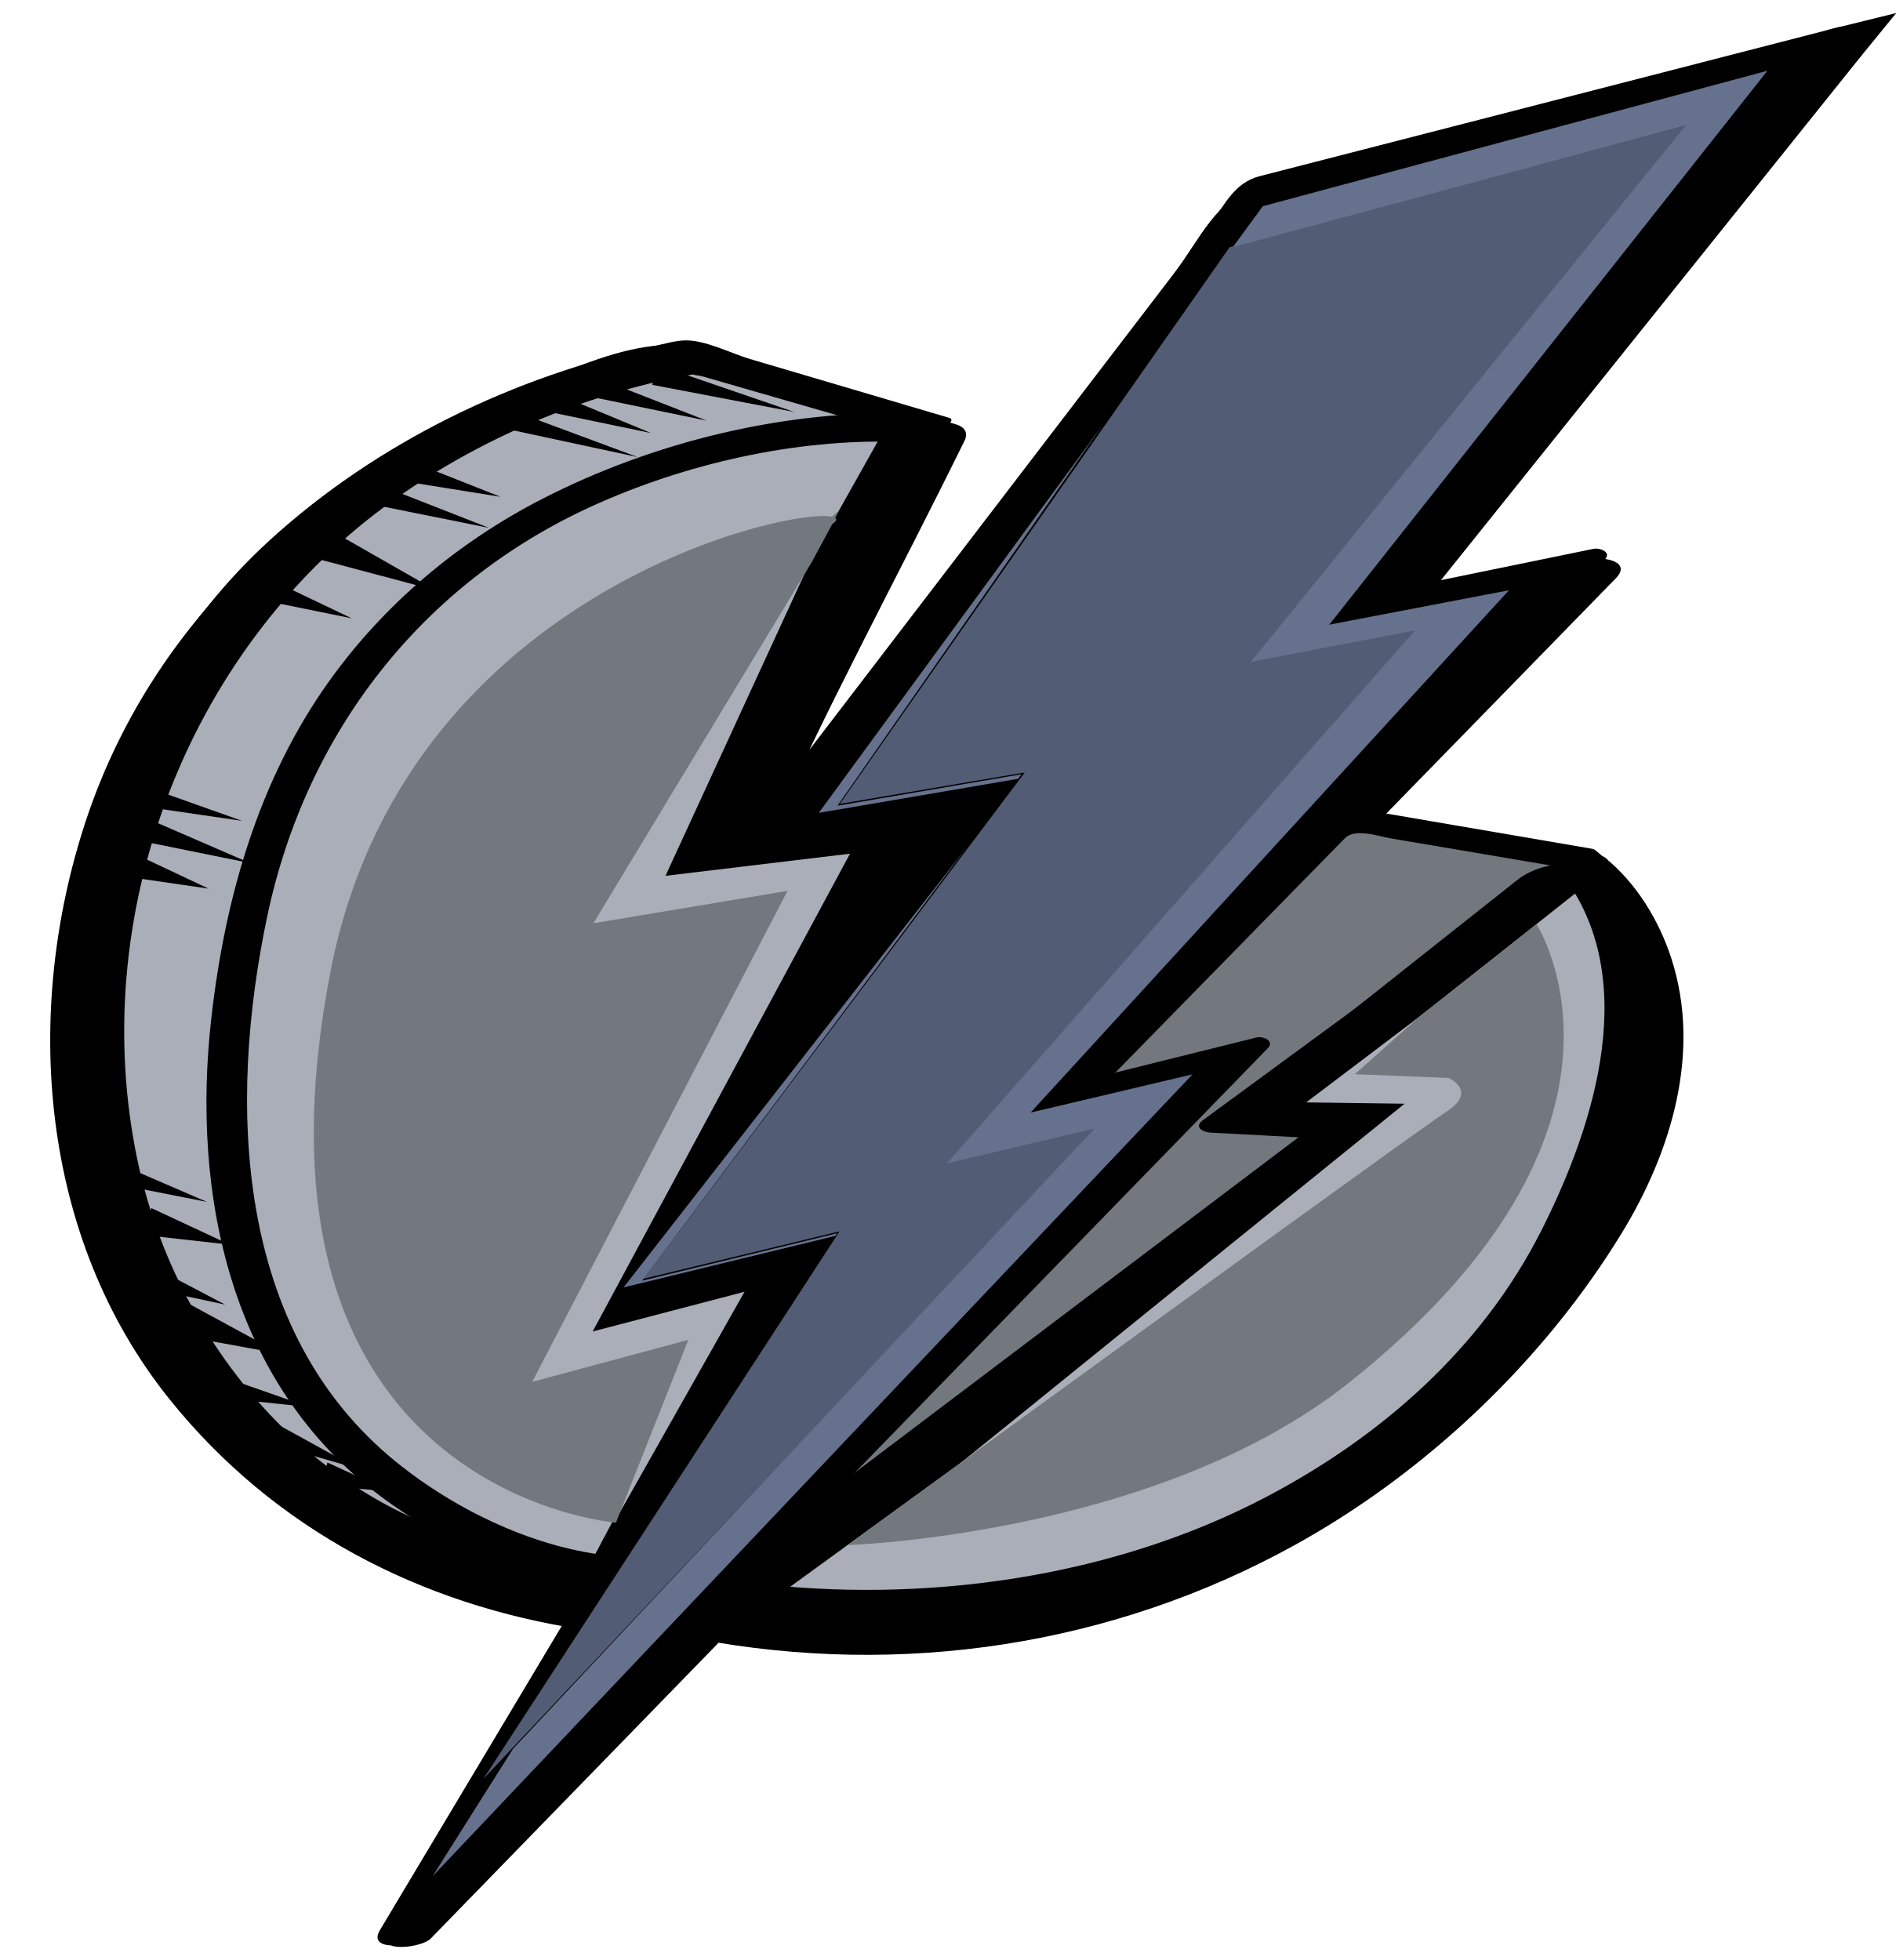
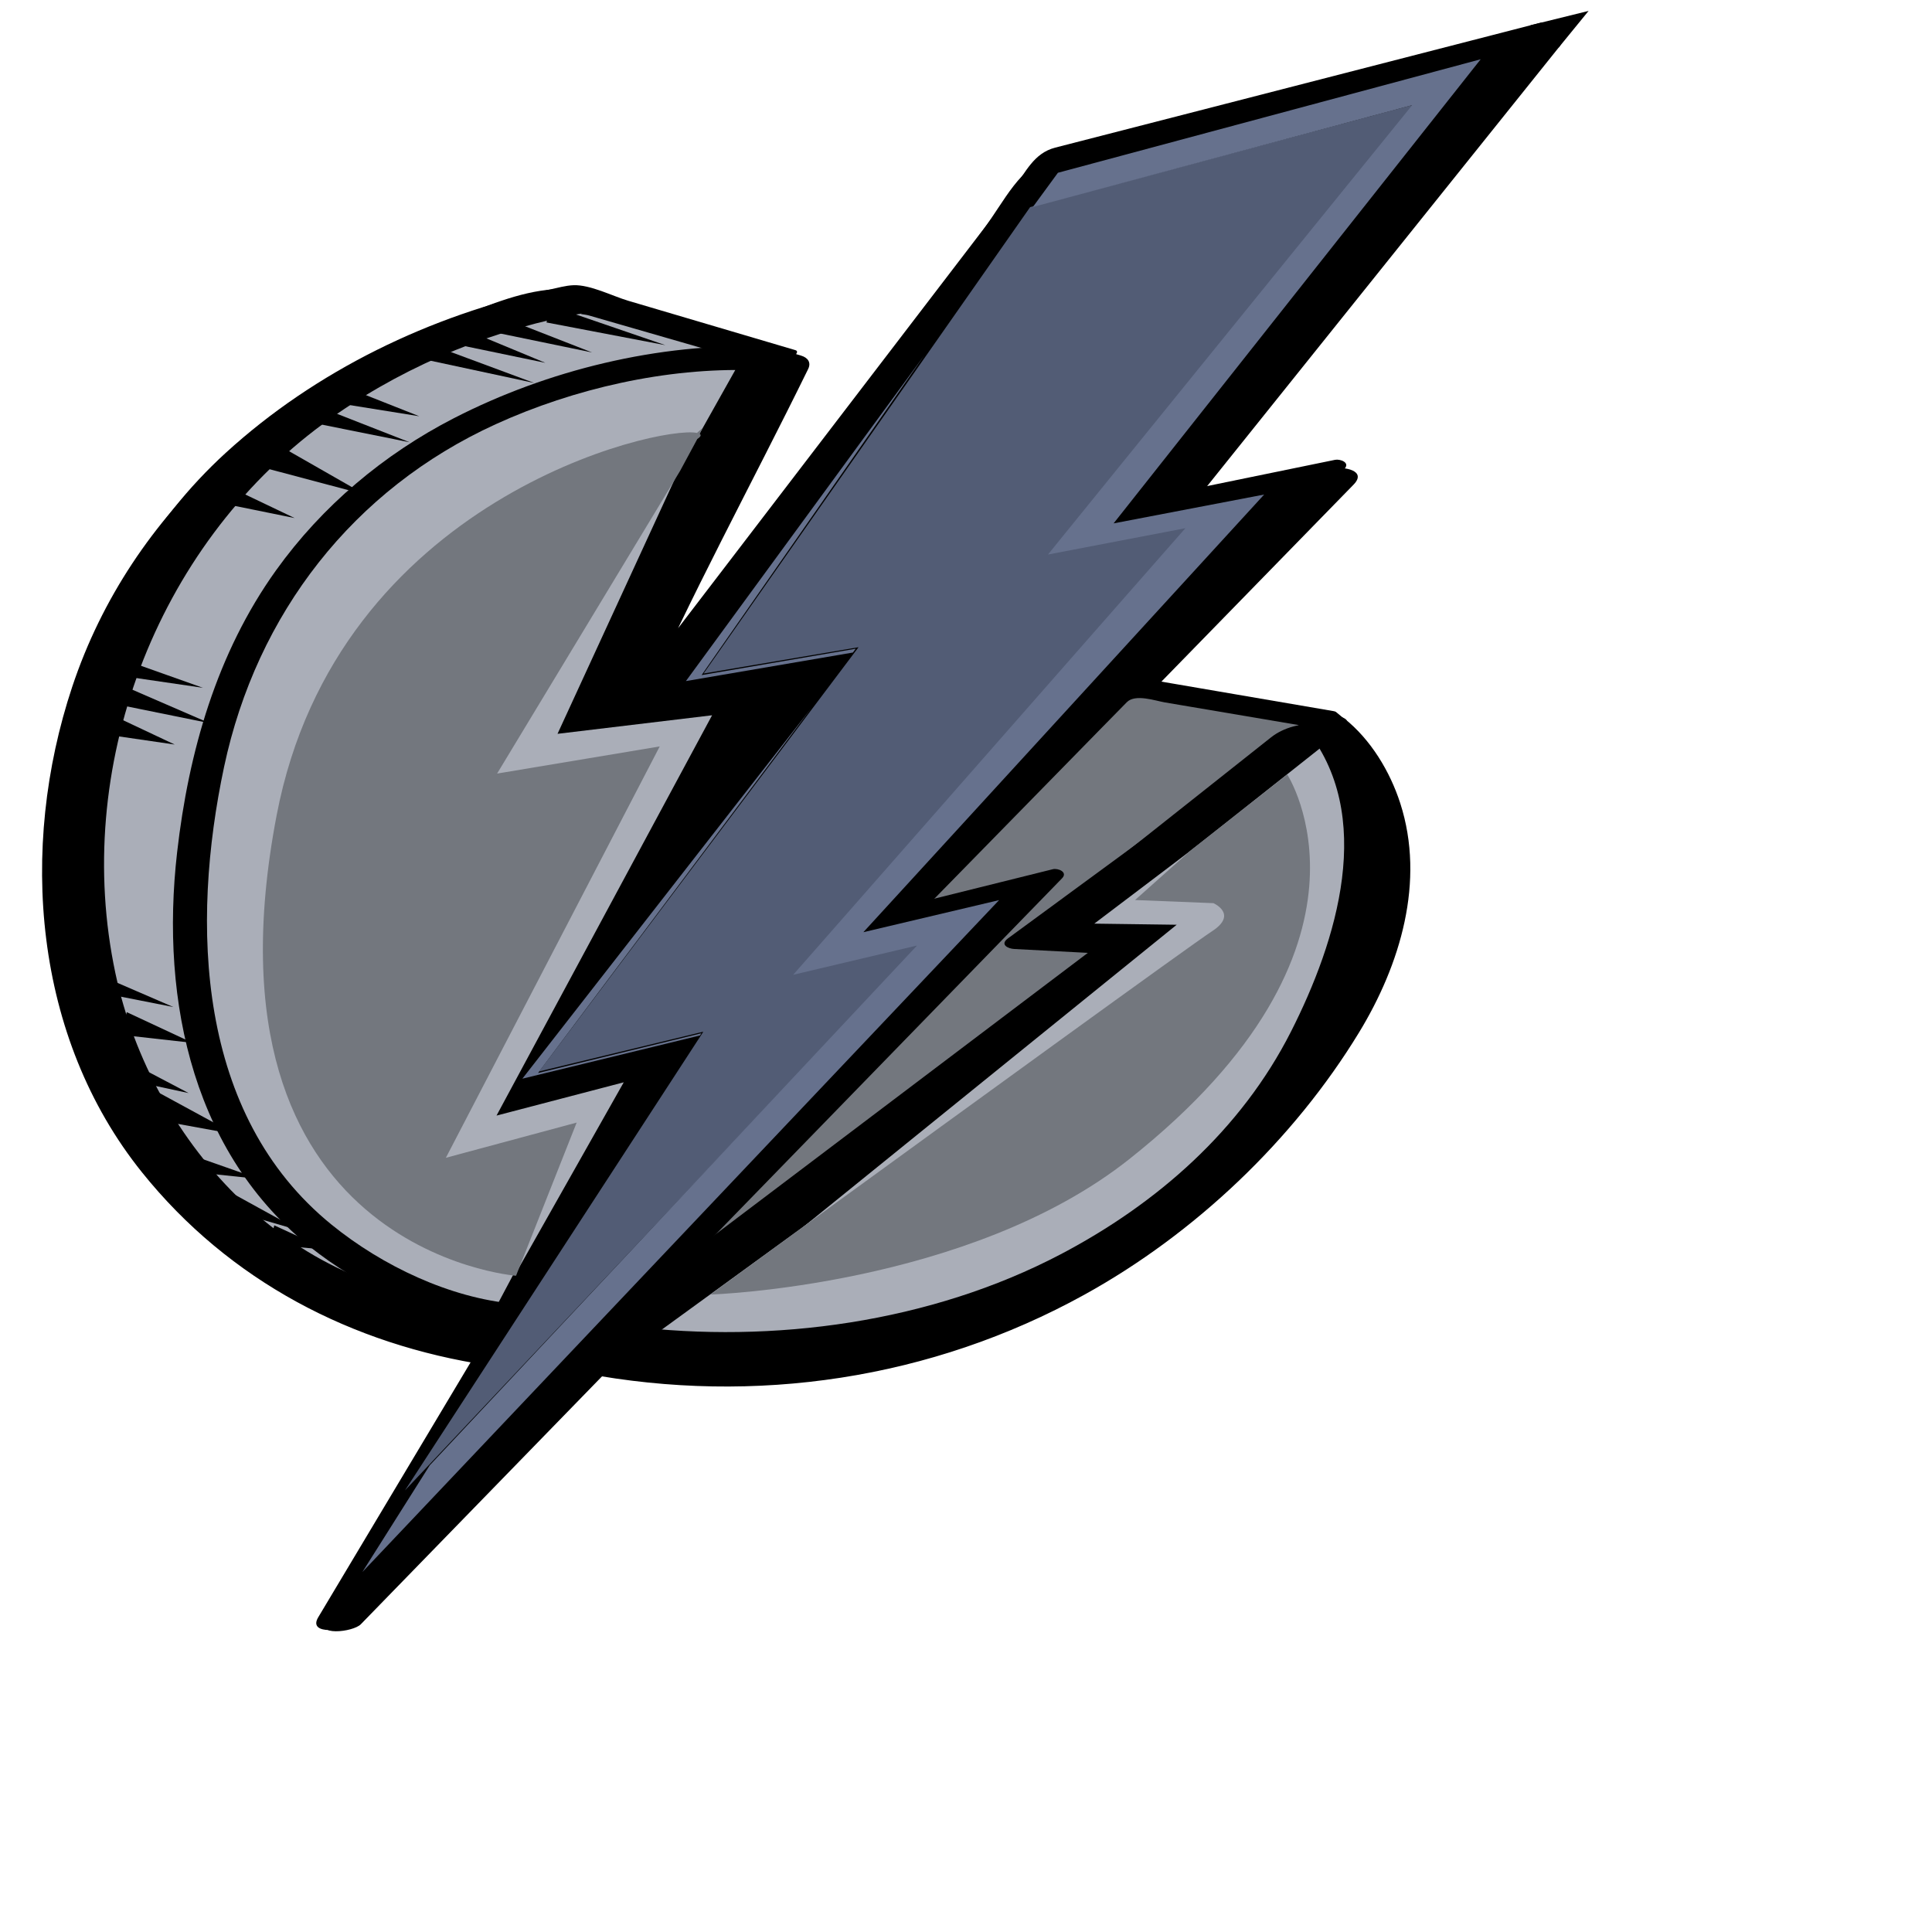
- <svg xmlns="http://www.w3.org/2000/svg" width="33" height="34" viewBox="0 0 33 34" fill="none">
+ <svg xmlns="http://www.w3.org/2000/svg" width="40" height="40" viewBox="0 0 40 40" fill="none">
  <path d="M27.502 15.097L23.346 14.385L27.678 9.944L24.08 10.682L31.924 0.896L21.669 3.535L20.817 4.695L13.163 14.698L12.825 14.75C13.801 12.519 14.279 11.81 16.334 7.615L11.805 6.277C11.805 6.277 11.591 6.309 11.225 6.393C10.954 6.431 10.622 6.515 10.247 6.654C7.75 7.414 2.995 9.553 1.68 15.027C0.644 19.343 1.855 22.668 3.883 24.713C5.943 27.201 9.33 27.862 10.278 28.002L6.986 33.51L7.412 33.071L7.126 33.537L12.339 28.178C15.116 28.709 21.161 29.017 26.213 23.384C31.1 17.936 27.502 15.097 27.502 15.097ZM10.229 23.27L10.404 23.036L13.302 22.381L12.992 22.479L12.995 22.474L10.229 23.27Z" fill="#FBB040" />
  <path d="M27.755 14.845C26.369 14.607 24.984 14.37 23.599 14.133C23.63 14.247 23.661 14.362 23.691 14.476C25.135 12.996 26.579 11.515 28.023 10.035C28.312 9.739 27.817 9.658 27.612 9.7C26.413 9.946 25.214 10.192 24.015 10.438C24.152 10.55 24.289 10.661 24.425 10.773C27.04 7.511 29.655 4.249 32.269 0.987C32.512 0.683 32.098 0.591 31.859 0.652C29.596 1.235 27.333 1.817 25.07 2.4C23.985 2.679 22.9 2.958 21.815 3.238C21.113 3.419 20.791 4.183 20.371 4.732C17.835 8.046 15.3 11.36 12.764 14.673C12.914 14.594 13.063 14.514 13.212 14.434C13.1 14.451 12.987 14.468 12.874 14.486C12.99 14.582 13.107 14.678 13.223 14.775C14.287 12.348 15.566 10.018 16.732 7.64C16.799 7.503 16.724 7.404 16.587 7.363C15.432 7.022 14.278 6.681 13.123 6.34C12.774 6.237 12.233 5.954 11.854 6.013C10.993 6.147 10.172 6.397 9.353 6.688C5.769 7.96 2.718 10.546 1.495 14.22C0.384 17.56 0.692 21.473 2.94 24.272C4.746 26.522 7.287 27.843 10.121 28.269C10.041 28.172 9.96 28.074 9.88 27.977C8.783 29.813 7.685 31.649 6.588 33.485C6.359 33.869 7.174 33.765 7.332 33.602C7.474 33.455 7.616 33.309 7.758 33.162C7.51 33.123 7.262 33.085 7.014 33.046C6.919 33.201 6.823 33.357 6.727 33.512C6.494 33.892 7.313 33.791 7.471 33.628C9.209 31.842 10.946 30.056 12.684 28.27C12.485 28.323 12.285 28.377 12.086 28.43C15.628 29.099 19.288 28.552 22.45 26.806C24.734 25.546 26.78 23.604 28.137 21.377C28.992 19.973 29.512 18.247 28.991 16.631C28.779 15.973 28.381 15.312 27.834 14.876C27.589 14.681 26.819 15.038 27.169 15.317C27.04 15.214 27.206 15.355 27.235 15.383C27.343 15.487 27.442 15.601 27.535 15.719C27.836 16.097 28.047 16.53 28.187 16.991C28.735 18.798 27.854 20.656 26.827 22.107C24.126 25.922 19.703 28.261 15.028 28.176C14.471 28.166 13.913 28.121 13.36 28.05C12.95 27.997 12.322 27.749 11.989 28.091C11.513 28.58 11.037 29.069 10.562 29.558C9.301 30.854 8.041 32.149 6.78 33.445C7.028 33.484 7.276 33.523 7.524 33.561C7.619 33.406 7.715 33.251 7.811 33.095C8.044 32.716 7.226 32.816 7.067 32.979C6.925 33.125 6.783 33.272 6.641 33.418C6.889 33.457 7.137 33.496 7.385 33.535C8.482 31.699 9.579 29.862 10.677 28.026C10.787 27.841 10.581 27.756 10.436 27.735C8.703 27.474 6.996 26.809 5.581 25.776C3.798 24.476 2.501 22.475 1.99 20.342C1.396 17.866 1.788 15.06 2.895 12.782C3.787 10.948 5.249 9.477 6.965 8.402C7.801 7.878 8.702 7.463 9.627 7.123C10.088 6.954 10.566 6.79 11.043 6.68C11.228 6.637 11.417 6.606 11.603 6.568C11.796 6.528 11.733 6.583 11.562 6.532C11.635 6.554 11.709 6.576 11.783 6.598C13.216 7.021 14.648 7.444 16.081 7.867C16.032 7.775 15.984 7.683 15.936 7.59C14.77 9.969 13.491 12.299 12.427 14.725C12.326 14.954 12.586 15.044 12.775 15.014C13.162 14.955 13.437 14.885 13.674 14.575C13.901 14.278 14.129 13.98 14.357 13.682C15.201 12.579 16.045 11.476 16.889 10.373C18.324 8.498 19.759 6.623 21.194 4.747C21.492 4.357 21.776 3.955 22.067 3.56C21.956 3.632 21.845 3.705 21.734 3.778C25.153 2.898 28.571 2.018 31.989 1.138C31.853 1.026 31.716 0.915 31.579 0.803C28.965 4.066 26.35 7.328 23.735 10.589C23.486 10.9 23.911 10.972 24.146 10.924C25.345 10.678 26.544 10.432 27.743 10.186C27.606 10.075 27.469 9.963 27.333 9.852C25.889 11.332 24.445 12.812 23.001 14.293C22.882 14.416 22.902 14.604 23.093 14.636C24.479 14.874 25.864 15.111 27.249 15.348C27.457 15.384 27.692 15.343 27.847 15.188C27.969 15.066 27.944 14.877 27.755 14.845Z" fill="black" />
  <path d="M10.627 23.295C10.686 23.217 10.744 23.139 10.802 23.061C10.691 23.134 10.58 23.207 10.469 23.279C11.435 23.061 12.402 22.843 13.367 22.624C13.324 22.462 13.281 22.3 13.237 22.138C13.134 22.171 13.03 22.204 12.927 22.236C13.081 22.326 13.236 22.415 13.39 22.504C13.391 22.502 13.392 22.501 13.393 22.499C13.553 22.215 13.093 22.184 12.93 22.231C12.008 22.497 11.086 22.762 10.164 23.027C9.655 23.174 9.782 23.661 10.294 23.513C11.216 23.248 12.138 22.982 13.06 22.717C12.905 22.628 12.751 22.538 12.597 22.449C12.596 22.451 12.595 22.453 12.594 22.454C12.435 22.735 12.893 22.774 13.057 22.722C13.16 22.689 13.264 22.657 13.367 22.624C13.874 22.464 13.757 22.021 13.237 22.138C12.63 22.276 12.022 22.413 11.414 22.551C11.088 22.625 10.761 22.698 10.434 22.772C10.14 22.839 10.005 23.014 9.831 23.246C9.704 23.415 9.938 23.529 10.072 23.537C10.283 23.55 10.5 23.465 10.627 23.295Z" fill="black" />
  <path d="M27.501 14.804L23.073 14.045L18.043 19.177L20.615 19.562L10.806 27.491C10.806 27.491 19.411 30.675 26.213 23.091C31.099 17.643 27.501 14.804 27.501 14.804Z" fill="black" />
  <path d="M27.61 14.723C26.507 14.534 25.404 14.345 24.301 14.156C23.928 14.092 23.555 14.029 23.181 13.965C22.944 13.924 22.737 14.233 22.597 14.375C21.027 15.977 19.456 17.58 17.886 19.182C17.843 19.225 17.897 19.253 17.935 19.259C18.502 19.344 19.07 19.429 19.637 19.514C19.904 19.554 20.171 19.594 20.438 19.634C20.515 19.645 20.521 19.512 20.405 19.606C19.692 20.183 18.979 20.759 18.266 21.336C16.013 23.158 13.759 24.979 11.506 26.801C11.228 27.026 10.95 27.25 10.672 27.475C10.639 27.502 10.613 27.546 10.667 27.567C12.584 28.271 14.813 28.359 16.818 28.143C21.321 27.66 25.543 24.92 27.896 21.056C29.009 19.23 29.607 16.291 27.662 14.742C27.578 14.675 27.267 14.809 27.341 14.868C27.864 15.285 28.217 15.941 28.418 16.565C28.997 18.362 28.172 20.244 27.162 21.712C24.475 25.616 20.021 28.051 15.286 28.072C14.045 28.078 12.793 27.926 11.592 27.612C11.379 27.556 11.166 27.496 10.958 27.422C10.994 27.434 10.891 27.549 11.002 27.459C11.097 27.382 11.192 27.305 11.287 27.228C13.41 25.512 15.532 23.797 17.655 22.081C18.686 21.247 19.718 20.413 20.749 19.579C20.803 19.536 20.792 19.491 20.723 19.481C19.889 19.356 19.054 19.231 18.22 19.106C18.115 19.09 18.176 19.198 18.243 19.129C18.324 19.047 18.404 18.965 18.484 18.884C18.785 18.577 19.085 18.27 19.386 17.964C20.667 16.656 21.949 15.349 23.23 14.041C23.142 14.07 23.053 14.099 22.964 14.128C24.441 14.381 25.917 14.634 27.393 14.887C27.483 14.902 27.795 14.755 27.61 14.723Z" fill="black" />
  <path d="M15.991 7.336L11.883 14.603L17.102 13.799L10.149 23.084L13.895 21.901L10.532 27.743C10.532 27.743 0.018 26.737 2.683 16.499C4.839 8.221 9.982 6.088 11.54 6.075C11.707 6.073 15.991 7.336 15.991 7.336Z" fill="black" />
  <path d="M15.832 7.335C14.463 9.758 13.094 12.18 11.725 14.603C11.675 14.69 11.8 14.7 11.858 14.691C13.598 14.423 15.337 14.155 17.077 13.887C17.032 13.857 16.988 13.828 16.943 13.798C14.625 16.893 12.308 19.988 9.99 23.083C9.915 23.185 10.126 23.176 10.171 23.162C11.419 22.768 12.668 22.374 13.917 21.98C13.857 21.953 13.796 21.927 13.736 21.901C12.615 23.848 11.494 25.795 10.373 27.742C10.461 27.713 10.55 27.683 10.639 27.654C9.212 27.515 7.768 27.014 6.512 26.341C5.389 25.738 4.393 24.904 3.663 23.854C2.758 22.552 2.406 20.968 2.424 19.4C2.451 17.067 3.259 14.683 4.26 12.601C5.095 10.863 6.244 9.254 7.715 7.998C8.611 7.233 9.667 6.57 10.816 6.267C11.771 6.014 12.793 6.525 13.738 6.798C14.443 7.002 15.149 7.207 15.853 7.415C15.952 7.444 16.262 7.295 16.128 7.256C14.962 6.912 13.795 6.571 12.625 6.242C12.264 6.14 11.858 5.963 11.477 5.988C11.104 6.013 10.737 6.107 10.384 6.226C7.499 7.198 5.375 9.778 4.038 12.404C2.99 14.462 2.22 16.817 2.092 19.133C2.005 20.696 2.306 22.269 3.111 23.623C4.304 25.63 6.465 26.85 8.659 27.468C9.234 27.63 9.829 27.773 10.425 27.83C10.504 27.838 10.645 27.821 10.691 27.742C11.812 25.795 12.933 23.848 14.054 21.901C14.115 21.795 13.929 21.804 13.874 21.822C12.626 22.216 11.377 22.61 10.128 23.005C10.188 23.031 10.248 23.057 10.308 23.084C12.626 19.989 14.943 16.894 17.261 13.799C17.324 13.715 17.175 13.703 17.127 13.71C15.388 13.978 13.648 14.246 11.909 14.514C11.953 14.544 11.998 14.573 12.043 14.603C13.412 12.18 14.781 9.758 16.15 7.335C16.226 7.201 15.883 7.244 15.832 7.335Z" fill="black" />
  <path d="M16.334 7.323L11.805 5.985C11.805 5.985 3.489 7.206 1.681 14.734C-0.128 22.262 4.9 26.775 9.18 26.741C8.518 25.464 10.319 20.341 12.54 15.119C13.727 12.327 14.09 11.905 16.334 7.323Z" fill="black" />
  <path d="M16.47 7.25C15.316 6.909 14.161 6.568 13.007 6.227C12.68 6.13 12.222 5.892 11.874 5.905C11.71 5.911 11.54 5.961 11.381 5.995C8.918 6.523 6.533 7.675 4.67 9.379C1.577 12.208 0.358 16.94 1.597 20.936C2.606 24.189 5.621 26.822 9.11 26.82C9.146 26.82 9.385 26.771 9.349 26.696C9.131 26.242 9.204 25.674 9.266 25.194C9.378 24.336 9.615 23.493 9.86 22.665C10.553 20.327 11.468 18.052 12.407 15.803C13.622 12.894 15.114 10.125 16.501 7.296C16.537 7.223 16.213 7.254 16.166 7.349C14.751 10.236 13.239 13.063 11.998 16.033C11.065 18.268 10.174 20.532 9.485 22.856C9.243 23.671 9.029 24.5 8.919 25.344C8.859 25.806 8.803 26.353 9.011 26.786C9.091 26.744 9.171 26.703 9.25 26.661C5.422 26.663 2.437 23.433 1.682 19.872C0.781 15.627 2.523 11.111 5.98 8.544C7.614 7.331 9.597 6.47 11.599 6.091C11.651 6.081 11.704 6.072 11.756 6.063C11.733 6.067 11.619 6.042 11.785 6.091C12.271 6.235 12.758 6.379 13.244 6.523C14.229 6.813 15.213 7.104 16.197 7.395C16.284 7.42 16.587 7.285 16.47 7.25Z" fill="black" />
  <path d="M15.182 7.51L10.626 15.626L13.899 14.858L9.109 23.652L12.407 22.798L9.998 27.33C9.998 27.33 1.789 26.592 3.684 16.403C5.248 7.993 13.366 7.52 14.924 7.507C15.091 7.506 15.182 7.51 15.182 7.51Z" fill="black" />
  <path d="M15.024 7.511C13.505 10.216 11.986 12.922 10.467 15.627C10.408 15.734 10.593 15.714 10.646 15.701C11.738 15.445 12.829 15.189 13.92 14.933C13.856 14.916 13.793 14.899 13.729 14.882C12.132 17.813 10.536 20.744 8.939 23.676C8.894 23.758 9.109 23.733 9.13 23.727C10.229 23.442 11.329 23.158 12.428 22.873C12.364 22.856 12.3 22.839 12.237 22.822C11.434 24.333 10.63 25.843 9.827 27.354C9.92 27.317 10.013 27.28 10.106 27.244C8.716 27.116 7.307 26.447 6.237 25.579C3.424 23.297 3.244 19.401 3.91 16.103C4.564 12.863 6.565 10.171 9.572 8.772C11.261 7.986 13.242 7.536 15.114 7.598C15.231 7.602 15.483 7.428 15.252 7.421C13.125 7.351 10.89 7.912 9.002 8.863C7.575 9.582 6.326 10.623 5.381 11.911C4.135 13.609 3.555 15.665 3.318 17.734C2.971 20.773 3.628 24.001 6.187 25.919C7.228 26.699 8.581 27.295 9.891 27.416C9.987 27.424 10.12 27.398 10.169 27.305C10.972 25.794 11.775 24.284 12.578 22.773C12.622 22.69 12.409 22.716 12.387 22.722C11.288 23.006 10.189 23.291 9.089 23.576C9.153 23.593 9.217 23.61 9.281 23.627C10.877 20.696 12.474 17.764 14.071 14.833C14.116 14.751 13.9 14.777 13.879 14.782C12.788 15.038 11.697 15.294 10.605 15.55C10.665 15.575 10.725 15.599 10.784 15.624C12.303 12.918 13.822 10.213 15.341 7.508C15.415 7.376 15.074 7.423 15.024 7.511Z" fill="black" />
  <path d="M26.804 15.021L20.615 19.562L22.533 19.662L11.938 27.671C11.938 27.671 20.312 29.167 25.491 23.088C26.888 21.265 28.745 17.269 26.804 15.021Z" fill="black" />
  <path d="M26.672 15.017C24.609 16.53 22.546 18.044 20.483 19.558C20.432 19.595 20.434 19.628 20.503 19.631C21.095 19.662 21.687 19.693 22.279 19.724C22.433 19.732 22.411 19.651 22.33 19.711C22.242 19.778 22.155 19.844 22.067 19.911C21.193 20.571 20.319 21.232 19.445 21.892C17.15 23.627 14.855 25.362 12.56 27.096C12.301 27.292 12.042 27.488 11.782 27.684C11.755 27.705 11.765 27.732 11.796 27.737C13.983 28.124 16.359 27.905 18.497 27.38C20.415 26.907 22.23 26.059 23.794 24.851C25.537 23.506 26.753 21.731 27.436 19.64C27.94 18.096 28.062 16.284 26.966 14.963C26.913 14.899 26.59 15.017 26.642 15.079C28.155 16.902 27.33 19.551 26.374 21.434C25.328 23.495 23.575 25.055 21.543 26.122C18.79 27.568 15.456 28.036 12.38 27.649C12.291 27.637 12.202 27.625 12.114 27.611C12.064 27.603 12.075 27.671 12.14 27.622C12.37 27.448 12.599 27.275 12.828 27.102C13.851 26.328 14.874 25.555 15.897 24.782C18.048 23.157 20.198 21.531 22.348 19.906C22.462 19.82 22.575 19.734 22.688 19.649C22.736 19.613 22.674 19.594 22.645 19.593C22.23 19.571 21.816 19.549 21.401 19.527C21.194 19.517 20.987 19.506 20.78 19.495C20.733 19.492 20.715 19.588 20.826 19.507C21.462 19.041 22.097 18.575 22.732 18.109C24.133 17.081 25.534 16.053 26.935 15.025C27.075 14.923 26.731 14.973 26.672 15.017Z" fill="black" />
  <path d="M11.136 6.456L13.499 7.295L11.041 6.799L11.136 6.456Z" fill="black" />
  <path d="M10.295 6.759L12.257 7.526L10.194 7.1L10.295 6.759Z" fill="black" />
  <path d="M9.477 6.993L11.222 7.718L9.372 7.333L9.477 6.993Z" fill="black" />
  <path d="M8.736 7.217L11.049 8.077L8.636 7.559L8.736 7.217Z" fill="black" />
  <path d="M26.942 15.113L23.484 14.527L18.626 19.487L20.264 19.482L11.612 27.39C11.612 27.39 18.898 28.104 20.729 26.089C22.559 24.075 26.942 15.113 26.942 15.113Z" fill="#73777E" />
  <path d="M27.083 15.045C26.093 14.877 25.104 14.709 24.114 14.542C23.918 14.508 23.503 14.361 23.329 14.539C23.152 14.719 22.974 14.9 22.797 15.081C21.355 16.554 19.913 18.026 18.471 19.499C18.433 19.538 18.477 19.559 18.516 19.559C19.059 19.557 19.602 19.555 20.146 19.553C20.055 19.554 20.122 19.48 19.999 19.593C19.886 19.697 19.772 19.801 19.659 19.904C18.733 20.75 17.808 21.596 16.883 22.442C15.084 24.087 13.284 25.731 11.485 27.376C11.475 27.385 11.466 27.393 11.457 27.402C11.414 27.441 11.468 27.458 11.502 27.462C12.496 27.558 13.5 27.587 14.499 27.584C16.12 27.579 17.8 27.485 19.35 26.971C19.928 26.779 20.509 26.496 20.921 26.037C21.316 25.597 21.643 25.092 21.962 24.597C22.917 23.117 23.759 21.562 24.588 20.01C25.457 18.383 26.301 16.74 27.112 15.083C27.139 15.027 26.816 15.053 26.773 15.142C25.619 17.499 24.41 19.833 23.127 22.122C22.392 23.436 21.653 24.816 20.683 25.975C19.657 27.202 17.614 27.304 16.142 27.396C14.757 27.483 13.359 27.449 11.976 27.34C11.893 27.333 11.809 27.326 11.725 27.318C11.827 27.328 11.769 27.378 11.896 27.261C12.181 27 12.467 26.739 12.752 26.479C14.897 24.518 17.042 22.557 19.187 20.597C19.598 20.221 20.009 19.845 20.42 19.47C20.461 19.432 20.411 19.41 20.375 19.41C20.009 19.411 19.644 19.412 19.278 19.413C19.107 19.414 18.936 19.415 18.765 19.415C18.806 19.415 18.758 19.5 18.86 19.396C19.365 18.88 19.871 18.364 20.376 17.848C21.464 16.737 22.552 15.626 23.641 14.515C23.542 14.541 23.443 14.568 23.344 14.594C24.497 14.789 25.649 14.985 26.802 15.18C26.884 15.194 27.18 15.061 27.083 15.045Z" fill="#73777E" />
  <path d="M6.986 33.218L13.69 22.001L9.51 22.946L16.997 13.852L13.037 14.571L21.391 3.652L31.32 1.007L23.476 10.793L27.073 10.055L18.031 19.326L21.229 18.531L6.986 33.218Z" fill="black" />
  <path d="M7.158 33.224C9.392 29.486 11.626 25.748 13.86 22.01C13.861 22.009 13.861 22.008 13.862 22.007C13.935 21.885 13.726 21.89 13.664 21.904C12.27 22.219 10.877 22.534 9.484 22.849C9.55 22.884 9.616 22.918 9.682 22.952C12.178 19.921 14.674 16.889 17.169 13.858C17.243 13.768 17.074 13.736 17.021 13.745C15.701 13.985 14.381 14.224 13.06 14.464C13.11 14.501 13.159 14.539 13.209 14.576C15.968 10.97 18.727 7.365 21.486 3.759C21.655 3.539 21.281 3.784 21.53 3.718C21.82 3.641 22.111 3.563 22.402 3.486C23.557 3.178 24.712 2.871 25.867 2.563C27.693 2.076 29.519 1.59 31.345 1.103C31.279 1.069 31.213 1.034 31.147 1C28.532 4.262 25.918 7.524 23.303 10.786C23.21 10.902 23.455 10.899 23.502 10.889C24.701 10.643 25.9 10.397 27.099 10.151C27.041 10.108 26.982 10.065 26.924 10.021C23.91 13.112 20.896 16.202 17.882 19.292C17.76 19.417 17.97 19.444 18.057 19.422C19.123 19.157 20.189 18.892 21.255 18.627C21.196 18.584 21.138 18.54 21.08 18.497C17.782 21.898 14.483 25.299 11.185 28.7C9.736 30.195 8.286 31.69 6.837 33.185C6.684 33.342 7.046 33.343 7.135 33.251C10.433 29.85 13.731 26.449 17.029 23.048C18.478 21.553 19.928 20.058 21.378 18.564C21.499 18.439 21.29 18.412 21.203 18.434C20.137 18.699 19.071 18.964 18.005 19.229C18.063 19.273 18.122 19.316 18.18 19.359C21.194 16.269 24.208 13.178 27.222 10.088C27.346 9.961 27.132 9.941 27.047 9.958C25.848 10.204 24.649 10.45 23.45 10.696C23.516 10.73 23.582 10.764 23.648 10.799C26.263 7.536 28.877 4.274 31.492 1.012C31.583 0.899 31.343 0.897 31.293 0.91C29.013 1.517 26.732 2.125 24.451 2.733C23.453 2.999 22.455 3.265 21.457 3.531C21.056 3.638 20.778 4.221 20.544 4.528C17.984 7.873 15.424 11.219 12.864 14.564C12.794 14.656 12.956 14.687 13.012 14.677C14.332 14.437 15.652 14.198 16.973 13.958C16.923 13.921 16.874 13.883 16.824 13.846C14.329 16.877 11.833 19.909 9.337 22.94C9.243 23.054 9.489 23.053 9.536 23.043C10.929 22.728 12.322 22.413 13.716 22.097C13.649 22.063 13.583 22.029 13.517 21.995C11.283 25.733 9.049 29.471 6.815 33.209C6.814 33.21 6.814 33.211 6.813 33.212C6.721 33.365 7.094 33.332 7.158 33.224Z" fill="black" />
  <path d="M7.125 33.244L14.294 21.597L10.114 22.542L17.601 13.448L13.64 14.166L21.669 3.242L31.924 0.603L24.08 10.389L27.677 9.651L18.635 18.922L21.833 18.127L7.125 33.244Z" fill="black" />
  <path d="M7.303 33.268C9.673 29.416 12.044 25.564 14.415 21.712C14.434 21.682 14.453 21.651 14.471 21.62C14.553 21.489 14.339 21.448 14.259 21.466C12.866 21.781 11.473 22.096 10.079 22.412C10.143 22.474 10.206 22.537 10.27 22.6C12.765 19.569 15.261 16.538 17.757 13.506C17.873 13.365 17.678 13.297 17.566 13.317C16.246 13.557 14.926 13.796 13.606 14.036C13.669 14.099 13.733 14.162 13.796 14.225C16.458 10.603 19.119 6.981 21.781 3.36C21.855 3.259 21.821 3.344 21.709 3.373C21.768 3.358 21.828 3.342 21.887 3.327C22.227 3.239 22.566 3.152 22.906 3.065C24.09 2.76 25.273 2.455 26.457 2.151C28.291 1.678 30.125 1.206 31.959 0.734C31.896 0.671 31.832 0.608 31.768 0.545C29.154 3.807 26.539 7.069 23.925 10.331C23.812 10.472 24.001 10.544 24.115 10.52C25.314 10.274 26.513 10.028 27.713 9.782C27.649 9.719 27.585 9.656 27.522 9.594C24.508 12.684 21.494 15.774 18.48 18.865C18.353 18.995 18.566 19.08 18.671 19.053C19.737 18.788 20.802 18.523 21.868 18.258C21.805 18.195 21.741 18.132 21.678 18.069C18.393 21.446 15.108 24.822 11.823 28.198C10.206 29.861 8.588 31.524 6.97 33.187C6.807 33.354 7.162 33.425 7.281 33.302C10.566 29.926 13.85 26.55 17.135 23.174C18.753 21.511 20.371 19.848 21.988 18.185C22.116 18.054 21.903 17.97 21.798 17.996C20.732 18.261 19.666 18.526 18.6 18.791C18.664 18.854 18.727 18.917 18.791 18.98C21.805 15.89 24.819 12.799 27.833 9.709C27.963 9.576 27.745 9.499 27.642 9.52C26.443 9.766 25.244 10.012 24.045 10.258C24.108 10.321 24.172 10.384 24.235 10.447C26.85 7.185 29.465 3.923 32.079 0.661C32.189 0.524 32.006 0.442 31.889 0.472C29.626 1.055 27.363 1.637 25.1 2.22C24.015 2.499 22.93 2.778 21.845 3.057C21.405 3.171 21.239 3.559 20.976 3.916C18.479 7.314 15.982 10.712 13.485 14.11C13.379 14.254 13.556 14.32 13.676 14.298C14.996 14.059 16.316 13.819 17.636 13.58C17.573 13.517 17.509 13.454 17.446 13.391C14.95 16.422 12.454 19.454 9.959 22.485C9.845 22.623 10.035 22.7 10.149 22.674C11.543 22.359 12.936 22.044 14.329 21.728C14.258 21.677 14.188 21.625 14.117 21.574C11.746 25.426 9.375 29.278 7.005 33.129C6.986 33.16 6.967 33.191 6.948 33.221C6.839 33.399 7.215 33.41 7.303 33.268Z" fill="black" />
  <path d="M14.707 7.515L10.15 15.631L13.424 14.863L8.634 23.657L11.932 22.803L9.523 27.335C9.523 27.335 1.314 26.597 3.209 16.409C4.773 7.998 12.891 7.525 14.449 7.512C14.616 7.511 14.707 7.515 14.707 7.515Z" fill="black" />
  <path d="M14.537 7.541C13.018 10.246 11.499 12.952 9.98 15.657C9.938 15.733 10.151 15.701 10.168 15.697C11.26 15.441 12.351 15.185 13.442 14.929C13.38 14.916 13.317 14.902 13.254 14.889C11.657 17.82 10.061 20.752 8.464 23.683C8.423 23.759 8.634 23.728 8.652 23.723C9.751 23.439 10.851 23.154 11.95 22.869C11.887 22.856 11.824 22.843 11.761 22.829C10.958 24.34 10.155 25.851 9.352 27.362C9.445 27.326 9.538 27.291 9.632 27.255C8.242 27.127 6.832 26.454 5.762 25.587C2.948 23.303 2.768 19.404 3.433 16.106C4.086 12.875 6.068 10.204 9.053 8.788C10.734 7.99 12.729 7.534 14.598 7.594C14.684 7.597 14.995 7.44 14.816 7.434C12.703 7.367 10.493 7.905 8.608 8.835C7.182 9.54 5.926 10.561 4.97 11.834C3.711 13.51 3.113 15.544 2.859 17.601C2.48 20.681 3.11 23.972 5.711 25.922C6.752 26.702 8.105 27.294 9.414 27.415C9.501 27.423 9.647 27.394 9.693 27.308C10.496 25.797 11.299 24.287 12.102 22.776C12.143 22.7 11.932 22.731 11.914 22.736C10.815 23.02 9.715 23.305 8.616 23.59C8.679 23.603 8.742 23.616 8.805 23.63C10.401 20.698 11.998 17.767 13.595 14.836C13.636 14.76 13.424 14.791 13.406 14.796C12.315 15.052 11.224 15.308 10.133 15.564C10.195 15.577 10.258 15.59 10.321 15.604C11.84 12.898 13.359 10.193 14.878 7.487C14.915 7.42 14.589 7.447 14.537 7.541Z" fill="black" />
  <path d="M15.687 7.428L12.143 6.405C12.143 6.405 4.196 7.481 2.388 15.009C0.58 22.538 5.608 27.051 9.887 27.017C8.871 25.057 2.155 10.045 15.687 7.428Z" fill="#AAAEB8" />
  <path d="M15.823 7.355C14.691 7.029 13.559 6.702 12.427 6.375C11.991 6.249 11.451 6.464 11.029 6.577C8.26 7.314 5.657 8.875 3.955 11.211C1.706 14.3 1.132 18.844 2.743 22.332C4 25.055 6.767 27.097 9.817 27.096C9.852 27.096 10.095 27.046 10.056 26.971C9.231 25.375 8.63 23.637 8.176 21.902C7.488 19.272 7.167 16.405 7.931 13.755C8.346 12.318 9.131 11.022 10.227 10.003C11.715 8.62 13.696 7.891 15.659 7.503C15.802 7.475 15.949 7.306 15.714 7.352C12.559 7.975 9.539 9.486 8.093 12.499C6.903 14.976 7.003 17.899 7.508 20.535C7.936 22.772 8.67 25.033 9.719 27.062C9.798 27.02 9.878 26.979 9.957 26.937C6.129 26.939 3.144 23.709 2.389 20.148C1.491 15.916 3.22 11.33 6.687 8.777C8.177 7.68 9.96 6.905 11.774 6.54C11.886 6.518 11.999 6.497 12.112 6.481C11.928 6.507 12.089 6.501 12.196 6.532C12.412 6.594 12.627 6.656 12.843 6.719C13.745 6.979 14.648 7.24 15.55 7.5C15.637 7.525 15.94 7.389 15.823 7.355Z" fill="black" />
  <path d="M7.669 32.656C10.02 28.953 12.371 25.25 14.722 21.547C14.724 21.544 14.725 21.542 14.727 21.54C14.804 21.418 14.602 21.378 14.529 21.396C13.287 21.697 12.045 21.997 10.803 22.298C10.862 22.356 10.921 22.415 10.98 22.473C13.287 19.531 15.594 16.588 17.901 13.645C18.006 13.512 17.83 13.451 17.724 13.47C16.552 13.669 15.379 13.868 14.207 14.067C14.266 14.126 14.325 14.184 14.384 14.243C16.965 10.735 19.546 7.228 22.127 3.72C22.074 3.792 21.965 3.799 22.08 3.768C22.164 3.746 22.247 3.724 22.331 3.701C22.656 3.615 22.981 3.528 23.305 3.441C24.327 3.168 25.349 2.895 26.371 2.622C27.853 2.226 29.336 1.831 30.818 1.435C30.759 1.376 30.7 1.317 30.641 1.259C28.094 4.462 25.547 7.665 22.999 10.869C22.895 11.001 23.07 11.065 23.177 11.044C24.222 10.845 25.267 10.646 26.311 10.447C26.252 10.388 26.193 10.33 26.134 10.271C23.353 13.292 20.571 16.312 17.79 19.333C17.675 19.457 17.867 19.532 17.967 19.508C18.909 19.287 19.851 19.065 20.793 18.843C20.734 18.785 20.675 18.726 20.616 18.668C17.303 22.144 13.99 25.621 10.678 29.098C9.572 30.259 8.465 31.419 7.359 32.58C7.209 32.738 7.539 32.803 7.649 32.688C10.961 29.211 14.274 25.734 17.587 22.258C18.693 21.097 19.799 19.936 20.905 18.775C21.022 18.652 20.826 18.577 20.728 18.6C19.786 18.821 18.844 19.043 17.902 19.264C17.961 19.323 18.02 19.381 18.079 19.44C20.86 16.419 23.642 13.399 26.423 10.379C26.54 10.252 26.344 10.184 26.246 10.203C25.201 10.402 24.156 10.601 23.111 10.8C23.17 10.859 23.229 10.918 23.288 10.976C25.836 7.773 28.383 4.57 30.93 1.366C31.031 1.24 30.863 1.161 30.753 1.191C28.419 1.814 26.085 2.437 23.752 3.061C23.256 3.193 22.761 3.325 22.266 3.457C22.127 3.494 21.911 3.512 21.82 3.637C21.341 4.287 20.863 4.938 20.384 5.588C18.288 8.437 16.192 11.286 14.095 14.136C13.996 14.271 14.162 14.33 14.272 14.311C15.445 14.112 16.617 13.912 17.789 13.713C17.73 13.655 17.671 13.596 17.612 13.538C15.305 16.48 12.998 19.423 10.691 22.366C10.59 22.494 10.759 22.568 10.868 22.541C12.111 22.241 13.352 21.94 14.594 21.64C14.528 21.592 14.463 21.544 14.397 21.496C12.046 25.199 9.695 28.902 7.344 32.605C7.342 32.607 7.341 32.61 7.339 32.612C7.235 32.776 7.586 32.786 7.669 32.656Z" fill="black" />
  <path d="M15.708 7.419L11.151 15.535L14.425 14.767L9.635 23.561L12.932 22.707L10.523 27.239C10.523 27.239 2.315 26.502 4.209 16.313C5.773 7.902 13.891 7.429 15.449 7.416C15.616 7.415 15.708 7.419 15.708 7.419Z" fill="#AAAEB8" />
  <path d="M15.38 7.381C13.861 10.087 12.342 12.792 10.823 15.498C10.686 15.743 11.063 15.802 11.213 15.767C12.304 15.51 13.396 15.255 14.487 14.998C14.357 14.909 14.227 14.819 14.097 14.73C12.5 17.661 10.904 20.593 9.307 23.524C9.174 23.767 9.543 23.833 9.697 23.793C10.796 23.508 11.895 23.223 12.995 22.938C12.865 22.849 12.735 22.759 12.605 22.67C11.802 24.18 10.998 25.691 10.195 27.202C10.345 27.132 10.494 27.063 10.643 26.993C9.313 26.871 7.921 26.212 6.867 25.357C4.065 23.083 3.947 19.135 4.64 15.874C5.314 12.706 7.316 10.127 10.263 8.783C11.884 8.044 13.796 7.608 15.588 7.665C15.755 7.67 15.956 7.621 16.036 7.456C16.107 7.31 15.974 7.177 15.828 7.172C13.637 7.102 11.341 7.66 9.4 8.657C7.944 9.405 6.669 10.477 5.715 11.808C4.486 13.523 3.904 15.571 3.667 17.646C3.312 20.745 4.004 24.009 6.607 25.96C7.672 26.759 9.065 27.362 10.403 27.485C10.572 27.501 10.768 27.433 10.851 27.277C11.655 25.766 12.458 24.255 13.261 22.744C13.39 22.5 13.027 22.435 12.871 22.475C11.771 22.76 10.672 23.045 9.573 23.33C9.703 23.419 9.833 23.509 9.963 23.599C11.56 20.667 13.156 17.736 14.753 14.804C14.887 14.559 14.516 14.5 14.363 14.535C13.272 14.791 12.181 15.047 11.089 15.303C11.219 15.393 11.349 15.483 11.479 15.572C12.998 12.867 14.517 10.161 16.036 7.456C16.224 7.121 15.525 7.123 15.38 7.381Z" fill="black" />
  <path d="M27.329 14.931L21.14 19.472L23.058 19.572L12.463 27.581C12.463 27.581 20.837 29.077 26.016 22.998C27.413 21.175 29.27 17.18 27.329 14.931Z" fill="#AAAEB8" />
  <path d="M27.057 14.888C24.994 16.402 22.931 17.916 20.868 19.429C20.696 19.556 20.868 19.642 21.002 19.648C21.641 19.682 22.28 19.715 22.92 19.749C22.875 19.676 22.831 19.603 22.786 19.529C19.261 22.194 15.736 24.859 12.21 27.524C12.204 27.529 12.198 27.533 12.191 27.538C12.076 27.625 12.116 27.729 12.249 27.752C14.503 28.151 16.96 27.918 19.159 27.36C21.157 26.853 23.045 25.94 24.65 24.645C26.344 23.277 27.528 21.478 28.174 19.401C28.65 17.87 28.726 16.098 27.65 14.801C27.512 14.636 26.854 14.874 27.009 15.059C28.508 16.866 27.672 19.499 26.727 21.361C25.696 23.393 23.959 24.919 21.959 25.969C19.272 27.379 16.011 27.825 13.012 27.456C12.9 27.442 12.788 27.427 12.677 27.408C12.697 27.479 12.716 27.551 12.735 27.622C16.26 24.957 19.786 22.292 23.311 19.627C23.317 19.623 23.323 19.618 23.33 19.613C23.499 19.485 23.332 19.401 23.196 19.394C22.557 19.361 21.918 19.327 21.278 19.294C21.323 19.367 21.367 19.44 21.412 19.513C23.474 17.999 25.538 16.486 27.601 14.972C27.716 14.887 27.677 14.779 27.543 14.758C27.377 14.732 27.191 14.79 27.057 14.888Z" fill="black" />
  <path d="M11.405 6.333L13.776 7.146L11.314 6.676L11.405 6.333Z" fill="black" />
  <path d="M10.295 6.53L12.257 7.297L10.194 6.871L10.295 6.53Z" fill="black" />
  <path d="M9.546 6.788L11.291 7.512L9.441 7.128L9.546 6.788Z" fill="black" />
  <path d="M8.747 7.07L11.061 7.929L8.648 7.411L8.747 7.07Z" fill="black" />
  <path d="M7.156 8.015L8.681 8.618L7.061 8.358L7.156 8.015Z" fill="black" />
  <path d="M6.588 8.415L8.482 9.157L6.487 8.756L6.588 8.415Z" fill="black" />
  <path d="M5.746 9.205L7.555 10.239L5.541 9.704L5.746 9.205Z" fill="black" />
  <path d="M4.787 10.099L6.1 10.726L4.674 10.436L4.787 10.099Z" fill="black" />
  <path d="M2.486 13.631L4.201 14.24L2.4 13.977L2.486 13.631Z" fill="black" />
  <path d="M2.538 14.192L4.337 14.972L2.415 14.582L2.538 14.192Z" fill="black" />
  <path d="M2.527 14.901L3.617 15.415L2.424 15.241L2.527 14.901Z" fill="black" />
  <path d="M2.054 20.186L3.588 20.849L1.948 20.526L2.054 20.186Z" fill="black" />
  <path d="M2.625 20.956L3.986 21.591L2.494 21.424L2.625 20.956Z" fill="black" />
  <path d="M2.647 21.969L3.905 22.631L2.515 22.332L2.647 21.969Z" fill="black" />
  <path d="M3.108 22.525L4.875 23.486L2.896 23.126L3.108 22.525Z" fill="black" />
  <path d="M3.919 23.901L5.366 24.409L3.841 24.248L3.919 23.901Z" fill="black" />
  <path d="M4.347 24.452L6.219 25.482L4.167 24.886L4.347 24.452Z" fill="black" />
  <path d="M5.679 25.37L6.778 25.877L5.573 25.764L5.679 25.37Z" fill="black" />
  <path d="M7.088 26.3L6.461 26.128L6.43 26.241L7.058 26.413L7.088 26.3Z" fill="black" />
  <path d="M7.71 26.621L7.333 26.495L7.296 26.605L7.673 26.731L7.71 26.621Z" fill="black" />
  <path d="M26.317 15.265C24.705 16.543 23.092 17.82 21.48 19.097C21.15 19.358 21.467 19.52 21.747 19.536C22.522 19.578 23.298 19.62 24.074 19.663C23.985 19.517 23.896 19.371 23.807 19.225C20.102 21.918 16.396 24.612 12.69 27.306C12.637 27.344 12.585 27.382 12.533 27.42C12.3 27.589 12.382 27.807 12.648 27.848C12.981 27.9 13.35 27.783 13.619 27.588C17.325 24.894 21.031 22.2 24.737 19.506C24.789 19.468 24.842 19.43 24.894 19.392C25.241 19.14 24.892 18.969 24.627 18.954C23.852 18.912 23.076 18.869 22.3 18.827C22.389 18.973 22.477 19.119 22.566 19.265C24.179 17.988 25.791 16.71 27.404 15.433C27.625 15.258 27.565 15.047 27.289 15.005C26.965 14.955 26.573 15.062 26.317 15.265Z" fill="black" />
  <path d="M31.686 0.523L32.89 0.226L32.269 0.987L31.686 0.523Z" fill="black" />
  <path d="M10.259 16.016L13.626 15.454L9.199 23.971L11.906 23.242L10.651 26.413L12.914 22.408L10.28 23.097L14.743 14.809L11.543 15.193L14.05 9.747L10.259 16.016Z" fill="#AAAEB8" />
  <path d="M14.437 9.089C14.508 9.043 14.523 9.006 14.487 8.983L14.543 8.863C14.543 8.863 14.491 8.908 14.43 8.963C13.647 8.8 6.981 10.321 5.727 16.882C4.003 25.901 10.684 26.413 10.684 26.413L11.939 23.242L9.231 23.971L13.659 15.454L10.292 16.016L14.082 9.747" fill="#73777E" />
  <path d="M23.698 18.633L25.188 18.699C25.188 18.699 25.707 18.926 25.155 19.283C24.604 19.64 16.134 25.805 16.134 25.805L24.362 19.146L22.656 19.123L25.058 17.304L23.698 18.633Z" fill="#AAAEB8" />
  <path d="M26.651 16.035L24.661 17.599L23.5 18.634L25.123 18.699C25.123 18.699 25.642 18.926 25.09 19.283C24.672 19.554 19.689 23.173 17.314 24.9L14.71 26.802C14.71 26.802 20.064 26.631 23.385 23.995C28.952 19.578 26.651 16.035 26.651 16.035Z" fill="#73777E" />
  <path d="M8.384 30.858L14.562 21.36L11.162 22.183L17.775 13.4L14.566 13.945L21.328 4.288L29.359 2.144L21.777 11.448L24.637 10.903L16.473 20.149L19.052 19.542L8.384 30.858Z" fill="#525C75" />
  <path d="M17.717 13.431L14.526 13.977L19.139 7.353L14.201 14.101L17.658 13.51L17.717 13.431Z" fill="#66718D" />
  <path d="M14.521 21.393L11.14 22.215L16.805 14.649L10.815 22.333L14.492 21.438L14.521 21.393Z" fill="#66718D" />
  <path d="M23.056 10.836L30.656 1.227L21.903 3.577L21.384 4.286L29.238 2.177L21.697 11.481L24.542 10.936L16.422 20.182L18.986 19.576L8.898 30.337L7.502 32.548L20.685 18.636L17.875 19.3L26.173 10.239L23.056 10.836Z" fill="#66718D" />
</svg>
